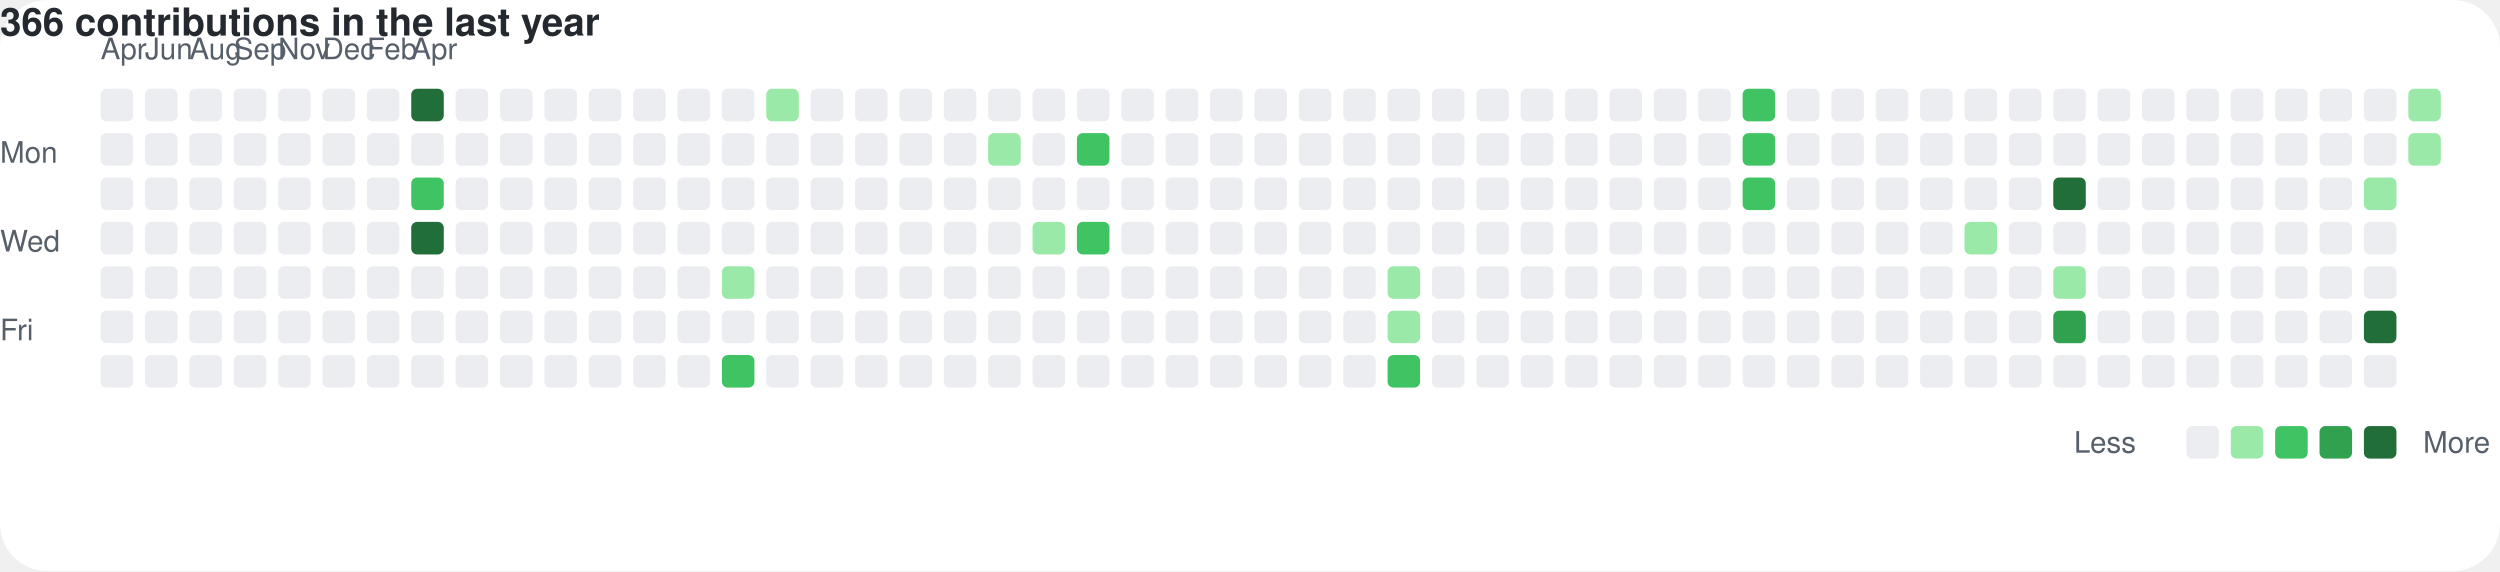
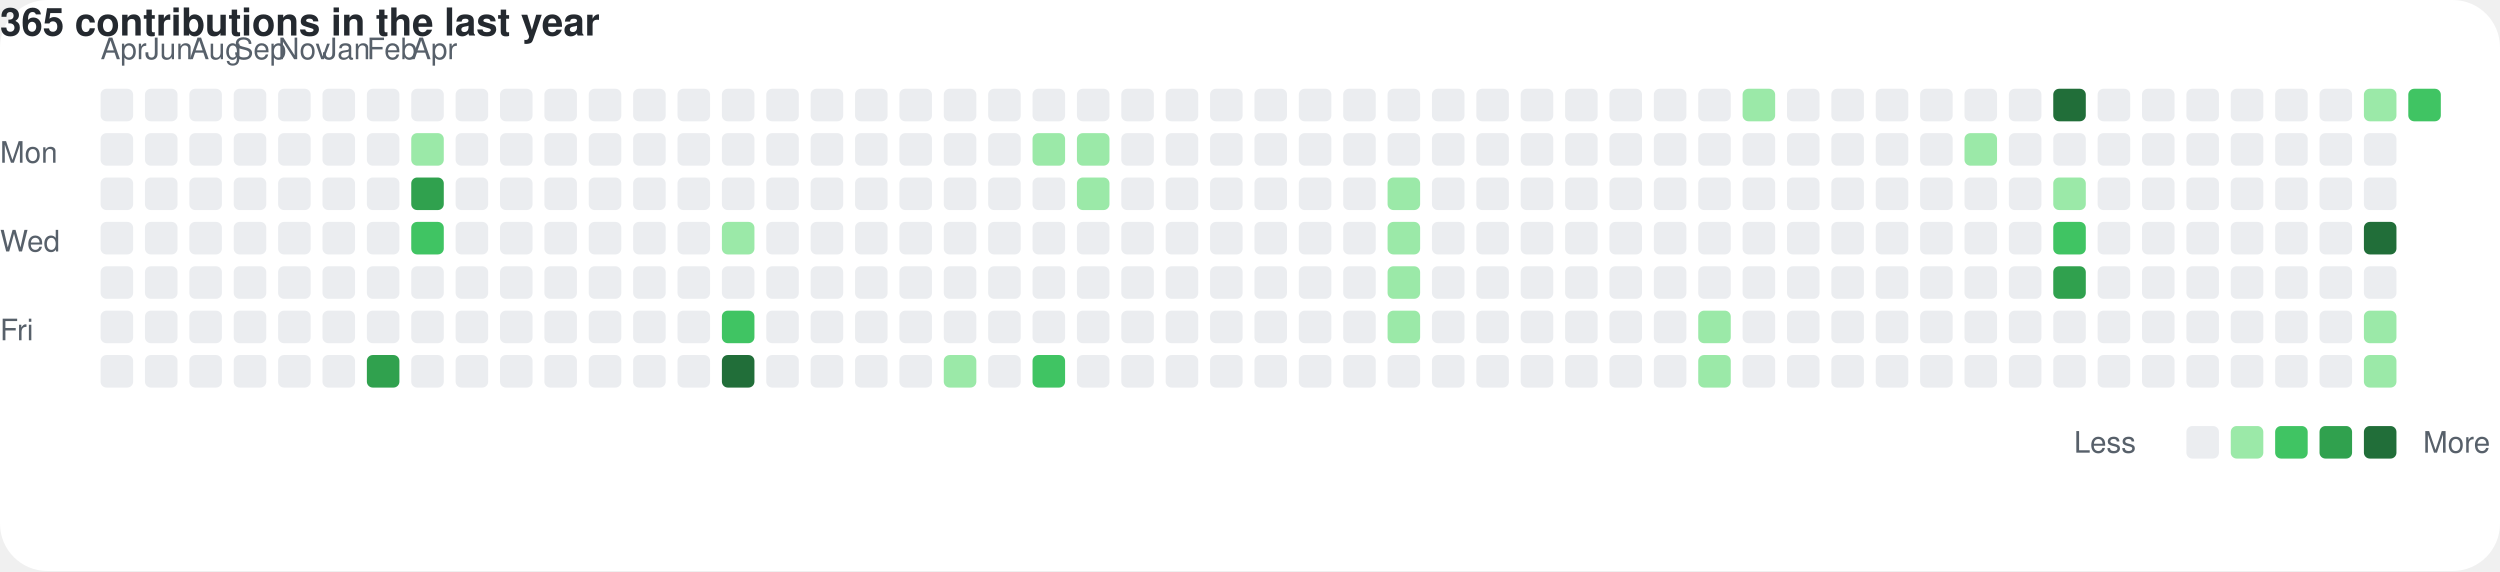
<svg xmlns="http://www.w3.org/2000/svg" width="845" height="193" viewBox="0 0 845 193" role="img" aria-label="TobeMagic GitHub contributions heatmap">
  <rect width="845" height="193" rx="16" fill="#ffffff" />
-   <text x="0" y="12" fill="#24292f" font-size="13" font-weight="600" font-family="system-ui, -apple-system, BlinkMacSystemFont, Segoe UI, Helvetica, Arial, sans-serif">366 contributions in the last year</text>
+   <text x="0" y="12" fill="#24292f" font-size="13" font-weight="600" font-family="system-ui, -apple-system, BlinkMacSystemFont, Segoe UI, Helvetica, Arial, sans-serif">365 contributions in the last year</text>
  <text x="34" y="20" fill="#57606a" font-size="10" font-family="system-ui, -apple-system, BlinkMacSystemFont, Segoe UI, Helvetica, Arial, sans-serif">Apr</text>
  <text x="49" y="20" fill="#57606a" font-size="10" font-family="system-ui, -apple-system, BlinkMacSystemFont, Segoe UI, Helvetica, Arial, sans-serif">Jun</text>
  <text x="64" y="20" fill="#57606a" font-size="10" font-family="system-ui, -apple-system, BlinkMacSystemFont, Segoe UI, Helvetica, Arial, sans-serif">Aug</text>
  <text x="79" y="20" fill="#57606a" font-size="10" font-family="system-ui, -apple-system, BlinkMacSystemFont, Segoe UI, Helvetica, Arial, sans-serif">Sep</text>
  <text x="94" y="20" fill="#57606a" font-size="10" font-family="system-ui, -apple-system, BlinkMacSystemFont, Segoe UI, Helvetica, Arial, sans-serif">Nov</text>
-   <text x="109" y="20" fill="#57606a" font-size="10" font-family="system-ui, -apple-system, BlinkMacSystemFont, Segoe UI, Helvetica, Arial, sans-serif">Dec</text>
+   <text x="109" y="20" fill="#57606a" font-size="10" font-family="system-ui, -apple-system, BlinkMacSystemFont, Segoe UI, Helvetica, Arial, sans-serif">Jan</text>
  <text x="124" y="20" fill="#57606a" font-size="10" font-family="system-ui, -apple-system, BlinkMacSystemFont, Segoe UI, Helvetica, Arial, sans-serif">Feb</text>
  <text x="139" y="20" fill="#57606a" font-size="10" font-family="system-ui, -apple-system, BlinkMacSystemFont, Segoe UI, Helvetica, Arial, sans-serif">Apr</text>
  <text x="0" y="55" fill="#57606a" font-size="10" font-family="system-ui, -apple-system, BlinkMacSystemFont, Segoe UI, Helvetica, Arial, sans-serif">Mon</text>
  <text x="0" y="85" fill="#57606a" font-size="10" font-family="system-ui, -apple-system, BlinkMacSystemFont, Segoe UI, Helvetica, Arial, sans-serif">Wed</text>
  <text x="0" y="115" fill="#57606a" font-size="10" font-family="system-ui, -apple-system, BlinkMacSystemFont, Segoe UI, Helvetica, Arial, sans-serif">Fri</text>
  <rect x="34" y="30" width="11" height="11" rx="2" fill="#ebedf0">
  </rect>
  <rect x="34" y="45" width="11" height="11" rx="2" fill="#ebedf0">
  </rect>
  <rect x="34" y="60" width="11" height="11" rx="2" fill="#ebedf0">
  </rect>
  <rect x="34" y="75" width="11" height="11" rx="2" fill="#ebedf0">
  </rect>
  <rect x="34" y="90" width="11" height="11" rx="2" fill="#ebedf0">
  </rect>
  <rect x="34" y="105" width="11" height="11" rx="2" fill="#ebedf0">
  </rect>
  <rect x="34" y="120" width="11" height="11" rx="2" fill="#ebedf0">
  </rect>
  <rect x="49" y="30" width="11" height="11" rx="2" fill="#ebedf0">
  </rect>
  <rect x="49" y="45" width="11" height="11" rx="2" fill="#ebedf0">
  </rect>
  <rect x="49" y="60" width="11" height="11" rx="2" fill="#ebedf0">
  </rect>
  <rect x="49" y="75" width="11" height="11" rx="2" fill="#ebedf0">
  </rect>
  <rect x="49" y="90" width="11" height="11" rx="2" fill="#ebedf0">
  </rect>
  <rect x="49" y="105" width="11" height="11" rx="2" fill="#ebedf0">
  </rect>
  <rect x="49" y="120" width="11" height="11" rx="2" fill="#ebedf0">
  </rect>
  <rect x="64" y="30" width="11" height="11" rx="2" fill="#ebedf0">
  </rect>
  <rect x="64" y="45" width="11" height="11" rx="2" fill="#ebedf0">
  </rect>
  <rect x="64" y="60" width="11" height="11" rx="2" fill="#ebedf0">
  </rect>
  <rect x="64" y="75" width="11" height="11" rx="2" fill="#ebedf0">
  </rect>
  <rect x="64" y="90" width="11" height="11" rx="2" fill="#ebedf0">
  </rect>
  <rect x="64" y="105" width="11" height="11" rx="2" fill="#ebedf0">
  </rect>
  <rect x="64" y="120" width="11" height="11" rx="2" fill="#ebedf0">
  </rect>
  <rect x="79" y="30" width="11" height="11" rx="2" fill="#ebedf0">
  </rect>
  <rect x="79" y="45" width="11" height="11" rx="2" fill="#ebedf0">
  </rect>
  <rect x="79" y="60" width="11" height="11" rx="2" fill="#ebedf0">
  </rect>
  <rect x="79" y="75" width="11" height="11" rx="2" fill="#ebedf0">
  </rect>
  <rect x="79" y="90" width="11" height="11" rx="2" fill="#ebedf0">
  </rect>
  <rect x="79" y="105" width="11" height="11" rx="2" fill="#ebedf0">
  </rect>
  <rect x="79" y="120" width="11" height="11" rx="2" fill="#ebedf0">
  </rect>
  <rect x="94" y="30" width="11" height="11" rx="2" fill="#ebedf0">
  </rect>
  <rect x="94" y="45" width="11" height="11" rx="2" fill="#ebedf0">
  </rect>
  <rect x="94" y="60" width="11" height="11" rx="2" fill="#ebedf0">
  </rect>
  <rect x="94" y="75" width="11" height="11" rx="2" fill="#ebedf0">
  </rect>
  <rect x="94" y="90" width="11" height="11" rx="2" fill="#ebedf0">
  </rect>
  <rect x="94" y="105" width="11" height="11" rx="2" fill="#ebedf0">
  </rect>
  <rect x="94" y="120" width="11" height="11" rx="2" fill="#ebedf0">
  </rect>
  <rect x="109" y="30" width="11" height="11" rx="2" fill="#ebedf0">
  </rect>
  <rect x="109" y="45" width="11" height="11" rx="2" fill="#ebedf0">
  </rect>
  <rect x="109" y="60" width="11" height="11" rx="2" fill="#ebedf0">
  </rect>
  <rect x="109" y="75" width="11" height="11" rx="2" fill="#ebedf0">
  </rect>
  <rect x="109" y="90" width="11" height="11" rx="2" fill="#ebedf0">
  </rect>
  <rect x="109" y="105" width="11" height="11" rx="2" fill="#ebedf0">
  </rect>
  <rect x="109" y="120" width="11" height="11" rx="2" fill="#ebedf0">
  </rect>
  <rect x="124" y="30" width="11" height="11" rx="2" fill="#ebedf0">
  </rect>
  <rect x="124" y="45" width="11" height="11" rx="2" fill="#ebedf0">
  </rect>
  <rect x="124" y="60" width="11" height="11" rx="2" fill="#ebedf0">
  </rect>
  <rect x="124" y="75" width="11" height="11" rx="2" fill="#ebedf0">
  </rect>
  <rect x="124" y="90" width="11" height="11" rx="2" fill="#ebedf0">
  </rect>
  <rect x="124" y="105" width="11" height="11" rx="2" fill="#ebedf0">
  </rect>
-   <rect x="124" y="120" width="11" height="11" rx="2" fill="#ebedf0">
-   </rect>
-   <rect x="139" y="30" width="11" height="11" rx="2" fill="#216e39">
-   </rect>
-   <rect x="139" y="45" width="11" height="11" rx="2" fill="#ebedf0">
-   </rect>
-   <rect x="139" y="60" width="11" height="11" rx="2" fill="#40c463">
-   </rect>
-   <rect x="139" y="75" width="11" height="11" rx="2" fill="#216e39">
+   <rect x="124" y="120" width="11" height="11" rx="2" fill="#30a14e">
+   </rect>
+   <rect x="139" y="30" width="11" height="11" rx="2" fill="#ebedf0">
+   </rect>
+   <rect x="139" y="45" width="11" height="11" rx="2" fill="#9be9a8">
+   </rect>
+   <rect x="139" y="60" width="11" height="11" rx="2" fill="#30a14e">
+   </rect>
+   <rect x="139" y="75" width="11" height="11" rx="2" fill="#40c463">
  </rect>
  <rect x="139" y="90" width="11" height="11" rx="2" fill="#ebedf0">
  </rect>
  <rect x="139" y="105" width="11" height="11" rx="2" fill="#ebedf0">
  </rect>
  <rect x="139" y="120" width="11" height="11" rx="2" fill="#ebedf0">
  </rect>
  <rect x="154" y="30" width="11" height="11" rx="2" fill="#ebedf0">
  </rect>
  <rect x="154" y="45" width="11" height="11" rx="2" fill="#ebedf0">
  </rect>
  <rect x="154" y="60" width="11" height="11" rx="2" fill="#ebedf0">
  </rect>
  <rect x="154" y="75" width="11" height="11" rx="2" fill="#ebedf0">
  </rect>
  <rect x="154" y="90" width="11" height="11" rx="2" fill="#ebedf0">
  </rect>
  <rect x="154" y="105" width="11" height="11" rx="2" fill="#ebedf0">
  </rect>
  <rect x="154" y="120" width="11" height="11" rx="2" fill="#ebedf0">
  </rect>
  <rect x="169" y="30" width="11" height="11" rx="2" fill="#ebedf0">
  </rect>
  <rect x="169" y="45" width="11" height="11" rx="2" fill="#ebedf0">
  </rect>
  <rect x="169" y="60" width="11" height="11" rx="2" fill="#ebedf0">
  </rect>
  <rect x="169" y="75" width="11" height="11" rx="2" fill="#ebedf0">
  </rect>
  <rect x="169" y="90" width="11" height="11" rx="2" fill="#ebedf0">
  </rect>
  <rect x="169" y="105" width="11" height="11" rx="2" fill="#ebedf0">
  </rect>
  <rect x="169" y="120" width="11" height="11" rx="2" fill="#ebedf0">
  </rect>
  <rect x="184" y="30" width="11" height="11" rx="2" fill="#ebedf0">
  </rect>
  <rect x="184" y="45" width="11" height="11" rx="2" fill="#ebedf0">
  </rect>
  <rect x="184" y="60" width="11" height="11" rx="2" fill="#ebedf0">
  </rect>
  <rect x="184" y="75" width="11" height="11" rx="2" fill="#ebedf0">
  </rect>
  <rect x="184" y="90" width="11" height="11" rx="2" fill="#ebedf0">
  </rect>
  <rect x="184" y="105" width="11" height="11" rx="2" fill="#ebedf0">
  </rect>
  <rect x="184" y="120" width="11" height="11" rx="2" fill="#ebedf0">
  </rect>
  <rect x="199" y="30" width="11" height="11" rx="2" fill="#ebedf0">
  </rect>
  <rect x="199" y="45" width="11" height="11" rx="2" fill="#ebedf0">
  </rect>
  <rect x="199" y="60" width="11" height="11" rx="2" fill="#ebedf0">
  </rect>
  <rect x="199" y="75" width="11" height="11" rx="2" fill="#ebedf0">
  </rect>
  <rect x="199" y="90" width="11" height="11" rx="2" fill="#ebedf0">
  </rect>
  <rect x="199" y="105" width="11" height="11" rx="2" fill="#ebedf0">
  </rect>
  <rect x="199" y="120" width="11" height="11" rx="2" fill="#ebedf0">
  </rect>
  <rect x="214" y="30" width="11" height="11" rx="2" fill="#ebedf0">
  </rect>
  <rect x="214" y="45" width="11" height="11" rx="2" fill="#ebedf0">
  </rect>
  <rect x="214" y="60" width="11" height="11" rx="2" fill="#ebedf0">
  </rect>
  <rect x="214" y="75" width="11" height="11" rx="2" fill="#ebedf0">
  </rect>
  <rect x="214" y="90" width="11" height="11" rx="2" fill="#ebedf0">
  </rect>
  <rect x="214" y="105" width="11" height="11" rx="2" fill="#ebedf0">
  </rect>
  <rect x="214" y="120" width="11" height="11" rx="2" fill="#ebedf0">
  </rect>
  <rect x="229" y="30" width="11" height="11" rx="2" fill="#ebedf0">
  </rect>
  <rect x="229" y="45" width="11" height="11" rx="2" fill="#ebedf0">
  </rect>
  <rect x="229" y="60" width="11" height="11" rx="2" fill="#ebedf0">
  </rect>
  <rect x="229" y="75" width="11" height="11" rx="2" fill="#ebedf0">
  </rect>
  <rect x="229" y="90" width="11" height="11" rx="2" fill="#ebedf0">
  </rect>
  <rect x="229" y="105" width="11" height="11" rx="2" fill="#ebedf0">
  </rect>
  <rect x="229" y="120" width="11" height="11" rx="2" fill="#ebedf0">
  </rect>
  <rect x="244" y="30" width="11" height="11" rx="2" fill="#ebedf0">
  </rect>
  <rect x="244" y="45" width="11" height="11" rx="2" fill="#ebedf0">
  </rect>
  <rect x="244" y="60" width="11" height="11" rx="2" fill="#ebedf0">
  </rect>
-   <rect x="244" y="75" width="11" height="11" rx="2" fill="#ebedf0">
-   </rect>
-   <rect x="244" y="90" width="11" height="11" rx="2" fill="#9be9a8">
-   </rect>
-   <rect x="244" y="105" width="11" height="11" rx="2" fill="#ebedf0">
-   </rect>
-   <rect x="244" y="120" width="11" height="11" rx="2" fill="#40c463">
-   </rect>
-   <rect x="259" y="30" width="11" height="11" rx="2" fill="#9be9a8">
+   <rect x="244" y="75" width="11" height="11" rx="2" fill="#9be9a8">
+   </rect>
+   <rect x="244" y="90" width="11" height="11" rx="2" fill="#ebedf0">
+   </rect>
+   <rect x="244" y="105" width="11" height="11" rx="2" fill="#40c463">
+   </rect>
+   <rect x="244" y="120" width="11" height="11" rx="2" fill="#216e39">
+   </rect>
+   <rect x="259" y="30" width="11" height="11" rx="2" fill="#ebedf0">
  </rect>
  <rect x="259" y="45" width="11" height="11" rx="2" fill="#ebedf0">
  </rect>
  <rect x="259" y="60" width="11" height="11" rx="2" fill="#ebedf0">
  </rect>
  <rect x="259" y="75" width="11" height="11" rx="2" fill="#ebedf0">
  </rect>
  <rect x="259" y="90" width="11" height="11" rx="2" fill="#ebedf0">
  </rect>
  <rect x="259" y="105" width="11" height="11" rx="2" fill="#ebedf0">
  </rect>
  <rect x="259" y="120" width="11" height="11" rx="2" fill="#ebedf0">
  </rect>
  <rect x="274" y="30" width="11" height="11" rx="2" fill="#ebedf0">
  </rect>
  <rect x="274" y="45" width="11" height="11" rx="2" fill="#ebedf0">
  </rect>
  <rect x="274" y="60" width="11" height="11" rx="2" fill="#ebedf0">
  </rect>
  <rect x="274" y="75" width="11" height="11" rx="2" fill="#ebedf0">
  </rect>
  <rect x="274" y="90" width="11" height="11" rx="2" fill="#ebedf0">
  </rect>
  <rect x="274" y="105" width="11" height="11" rx="2" fill="#ebedf0">
  </rect>
  <rect x="274" y="120" width="11" height="11" rx="2" fill="#ebedf0">
  </rect>
  <rect x="289" y="30" width="11" height="11" rx="2" fill="#ebedf0">
  </rect>
  <rect x="289" y="45" width="11" height="11" rx="2" fill="#ebedf0">
  </rect>
  <rect x="289" y="60" width="11" height="11" rx="2" fill="#ebedf0">
  </rect>
  <rect x="289" y="75" width="11" height="11" rx="2" fill="#ebedf0">
  </rect>
  <rect x="289" y="90" width="11" height="11" rx="2" fill="#ebedf0">
  </rect>
  <rect x="289" y="105" width="11" height="11" rx="2" fill="#ebedf0">
  </rect>
  <rect x="289" y="120" width="11" height="11" rx="2" fill="#ebedf0">
  </rect>
  <rect x="304" y="30" width="11" height="11" rx="2" fill="#ebedf0">
  </rect>
  <rect x="304" y="45" width="11" height="11" rx="2" fill="#ebedf0">
  </rect>
  <rect x="304" y="60" width="11" height="11" rx="2" fill="#ebedf0">
  </rect>
  <rect x="304" y="75" width="11" height="11" rx="2" fill="#ebedf0">
  </rect>
  <rect x="304" y="90" width="11" height="11" rx="2" fill="#ebedf0">
  </rect>
  <rect x="304" y="105" width="11" height="11" rx="2" fill="#ebedf0">
  </rect>
  <rect x="304" y="120" width="11" height="11" rx="2" fill="#ebedf0">
  </rect>
  <rect x="319" y="30" width="11" height="11" rx="2" fill="#ebedf0">
  </rect>
  <rect x="319" y="45" width="11" height="11" rx="2" fill="#ebedf0">
  </rect>
  <rect x="319" y="60" width="11" height="11" rx="2" fill="#ebedf0">
  </rect>
  <rect x="319" y="75" width="11" height="11" rx="2" fill="#ebedf0">
  </rect>
  <rect x="319" y="90" width="11" height="11" rx="2" fill="#ebedf0">
  </rect>
  <rect x="319" y="105" width="11" height="11" rx="2" fill="#ebedf0">
  </rect>
-   <rect x="319" y="120" width="11" height="11" rx="2" fill="#ebedf0">
+   <rect x="319" y="120" width="11" height="11" rx="2" fill="#9be9a8">
  </rect>
  <rect x="334" y="30" width="11" height="11" rx="2" fill="#ebedf0">
  </rect>
-   <rect x="334" y="45" width="11" height="11" rx="2" fill="#9be9a8">
+   <rect x="334" y="45" width="11" height="11" rx="2" fill="#ebedf0">
  </rect>
  <rect x="334" y="60" width="11" height="11" rx="2" fill="#ebedf0">
  </rect>
  <rect x="334" y="75" width="11" height="11" rx="2" fill="#ebedf0">
  </rect>
  <rect x="334" y="90" width="11" height="11" rx="2" fill="#ebedf0">
  </rect>
  <rect x="334" y="105" width="11" height="11" rx="2" fill="#ebedf0">
  </rect>
  <rect x="334" y="120" width="11" height="11" rx="2" fill="#ebedf0">
  </rect>
  <rect x="349" y="30" width="11" height="11" rx="2" fill="#ebedf0">
  </rect>
-   <rect x="349" y="45" width="11" height="11" rx="2" fill="#ebedf0">
+   <rect x="349" y="45" width="11" height="11" rx="2" fill="#9be9a8">
  </rect>
  <rect x="349" y="60" width="11" height="11" rx="2" fill="#ebedf0">
  </rect>
-   <rect x="349" y="75" width="11" height="11" rx="2" fill="#9be9a8">
+   <rect x="349" y="75" width="11" height="11" rx="2" fill="#ebedf0">
  </rect>
  <rect x="349" y="90" width="11" height="11" rx="2" fill="#ebedf0">
  </rect>
  <rect x="349" y="105" width="11" height="11" rx="2" fill="#ebedf0">
  </rect>
-   <rect x="349" y="120" width="11" height="11" rx="2" fill="#ebedf0">
+   <rect x="349" y="120" width="11" height="11" rx="2" fill="#40c463">
  </rect>
  <rect x="364" y="30" width="11" height="11" rx="2" fill="#ebedf0">
  </rect>
-   <rect x="364" y="45" width="11" height="11" rx="2" fill="#40c463">
-   </rect>
-   <rect x="364" y="60" width="11" height="11" rx="2" fill="#ebedf0">
-   </rect>
-   <rect x="364" y="75" width="11" height="11" rx="2" fill="#40c463">
+   <rect x="364" y="45" width="11" height="11" rx="2" fill="#9be9a8">
+   </rect>
+   <rect x="364" y="60" width="11" height="11" rx="2" fill="#9be9a8">
+   </rect>
+   <rect x="364" y="75" width="11" height="11" rx="2" fill="#ebedf0">
  </rect>
  <rect x="364" y="90" width="11" height="11" rx="2" fill="#ebedf0">
  </rect>
  <rect x="364" y="105" width="11" height="11" rx="2" fill="#ebedf0">
  </rect>
  <rect x="364" y="120" width="11" height="11" rx="2" fill="#ebedf0">
  </rect>
  <rect x="379" y="30" width="11" height="11" rx="2" fill="#ebedf0">
  </rect>
  <rect x="379" y="45" width="11" height="11" rx="2" fill="#ebedf0">
  </rect>
  <rect x="379" y="60" width="11" height="11" rx="2" fill="#ebedf0">
  </rect>
  <rect x="379" y="75" width="11" height="11" rx="2" fill="#ebedf0">
  </rect>
  <rect x="379" y="90" width="11" height="11" rx="2" fill="#ebedf0">
  </rect>
  <rect x="379" y="105" width="11" height="11" rx="2" fill="#ebedf0">
  </rect>
  <rect x="379" y="120" width="11" height="11" rx="2" fill="#ebedf0">
  </rect>
  <rect x="394" y="30" width="11" height="11" rx="2" fill="#ebedf0">
  </rect>
  <rect x="394" y="45" width="11" height="11" rx="2" fill="#ebedf0">
  </rect>
  <rect x="394" y="60" width="11" height="11" rx="2" fill="#ebedf0">
  </rect>
  <rect x="394" y="75" width="11" height="11" rx="2" fill="#ebedf0">
  </rect>
  <rect x="394" y="90" width="11" height="11" rx="2" fill="#ebedf0">
  </rect>
  <rect x="394" y="105" width="11" height="11" rx="2" fill="#ebedf0">
  </rect>
  <rect x="394" y="120" width="11" height="11" rx="2" fill="#ebedf0">
  </rect>
  <rect x="409" y="30" width="11" height="11" rx="2" fill="#ebedf0">
  </rect>
  <rect x="409" y="45" width="11" height="11" rx="2" fill="#ebedf0">
  </rect>
  <rect x="409" y="60" width="11" height="11" rx="2" fill="#ebedf0">
  </rect>
  <rect x="409" y="75" width="11" height="11" rx="2" fill="#ebedf0">
  </rect>
  <rect x="409" y="90" width="11" height="11" rx="2" fill="#ebedf0">
  </rect>
  <rect x="409" y="105" width="11" height="11" rx="2" fill="#ebedf0">
  </rect>
  <rect x="409" y="120" width="11" height="11" rx="2" fill="#ebedf0">
  </rect>
  <rect x="424" y="30" width="11" height="11" rx="2" fill="#ebedf0">
  </rect>
  <rect x="424" y="45" width="11" height="11" rx="2" fill="#ebedf0">
  </rect>
  <rect x="424" y="60" width="11" height="11" rx="2" fill="#ebedf0">
  </rect>
  <rect x="424" y="75" width="11" height="11" rx="2" fill="#ebedf0">
  </rect>
  <rect x="424" y="90" width="11" height="11" rx="2" fill="#ebedf0">
  </rect>
  <rect x="424" y="105" width="11" height="11" rx="2" fill="#ebedf0">
  </rect>
  <rect x="424" y="120" width="11" height="11" rx="2" fill="#ebedf0">
  </rect>
  <rect x="439" y="30" width="11" height="11" rx="2" fill="#ebedf0">
  </rect>
  <rect x="439" y="45" width="11" height="11" rx="2" fill="#ebedf0">
  </rect>
  <rect x="439" y="60" width="11" height="11" rx="2" fill="#ebedf0">
  </rect>
  <rect x="439" y="75" width="11" height="11" rx="2" fill="#ebedf0">
  </rect>
  <rect x="439" y="90" width="11" height="11" rx="2" fill="#ebedf0">
  </rect>
  <rect x="439" y="105" width="11" height="11" rx="2" fill="#ebedf0">
  </rect>
  <rect x="439" y="120" width="11" height="11" rx="2" fill="#ebedf0">
  </rect>
  <rect x="454" y="30" width="11" height="11" rx="2" fill="#ebedf0">
  </rect>
  <rect x="454" y="45" width="11" height="11" rx="2" fill="#ebedf0">
  </rect>
  <rect x="454" y="60" width="11" height="11" rx="2" fill="#ebedf0">
  </rect>
  <rect x="454" y="75" width="11" height="11" rx="2" fill="#ebedf0">
  </rect>
  <rect x="454" y="90" width="11" height="11" rx="2" fill="#ebedf0">
  </rect>
  <rect x="454" y="105" width="11" height="11" rx="2" fill="#ebedf0">
  </rect>
  <rect x="454" y="120" width="11" height="11" rx="2" fill="#ebedf0">
  </rect>
  <rect x="469" y="30" width="11" height="11" rx="2" fill="#ebedf0">
  </rect>
  <rect x="469" y="45" width="11" height="11" rx="2" fill="#ebedf0">
  </rect>
-   <rect x="469" y="60" width="11" height="11" rx="2" fill="#ebedf0">
-   </rect>
-   <rect x="469" y="75" width="11" height="11" rx="2" fill="#ebedf0">
+   <rect x="469" y="60" width="11" height="11" rx="2" fill="#9be9a8">
+   </rect>
+   <rect x="469" y="75" width="11" height="11" rx="2" fill="#9be9a8">
  </rect>
  <rect x="469" y="90" width="11" height="11" rx="2" fill="#9be9a8">
  </rect>
  <rect x="469" y="105" width="11" height="11" rx="2" fill="#9be9a8">
  </rect>
-   <rect x="469" y="120" width="11" height="11" rx="2" fill="#40c463">
+   <rect x="469" y="120" width="11" height="11" rx="2" fill="#ebedf0">
  </rect>
  <rect x="484" y="30" width="11" height="11" rx="2" fill="#ebedf0">
  </rect>
  <rect x="484" y="45" width="11" height="11" rx="2" fill="#ebedf0">
  </rect>
  <rect x="484" y="60" width="11" height="11" rx="2" fill="#ebedf0">
  </rect>
  <rect x="484" y="75" width="11" height="11" rx="2" fill="#ebedf0">
  </rect>
  <rect x="484" y="90" width="11" height="11" rx="2" fill="#ebedf0">
  </rect>
  <rect x="484" y="105" width="11" height="11" rx="2" fill="#ebedf0">
  </rect>
  <rect x="484" y="120" width="11" height="11" rx="2" fill="#ebedf0">
  </rect>
  <rect x="499" y="30" width="11" height="11" rx="2" fill="#ebedf0">
  </rect>
  <rect x="499" y="45" width="11" height="11" rx="2" fill="#ebedf0">
  </rect>
  <rect x="499" y="60" width="11" height="11" rx="2" fill="#ebedf0">
  </rect>
  <rect x="499" y="75" width="11" height="11" rx="2" fill="#ebedf0">
  </rect>
  <rect x="499" y="90" width="11" height="11" rx="2" fill="#ebedf0">
  </rect>
  <rect x="499" y="105" width="11" height="11" rx="2" fill="#ebedf0">
  </rect>
  <rect x="499" y="120" width="11" height="11" rx="2" fill="#ebedf0">
  </rect>
  <rect x="514" y="30" width="11" height="11" rx="2" fill="#ebedf0">
  </rect>
  <rect x="514" y="45" width="11" height="11" rx="2" fill="#ebedf0">
  </rect>
  <rect x="514" y="60" width="11" height="11" rx="2" fill="#ebedf0">
  </rect>
  <rect x="514" y="75" width="11" height="11" rx="2" fill="#ebedf0">
  </rect>
  <rect x="514" y="90" width="11" height="11" rx="2" fill="#ebedf0">
  </rect>
  <rect x="514" y="105" width="11" height="11" rx="2" fill="#ebedf0">
  </rect>
  <rect x="514" y="120" width="11" height="11" rx="2" fill="#ebedf0">
  </rect>
  <rect x="529" y="30" width="11" height="11" rx="2" fill="#ebedf0">
  </rect>
  <rect x="529" y="45" width="11" height="11" rx="2" fill="#ebedf0">
  </rect>
  <rect x="529" y="60" width="11" height="11" rx="2" fill="#ebedf0">
  </rect>
  <rect x="529" y="75" width="11" height="11" rx="2" fill="#ebedf0">
  </rect>
  <rect x="529" y="90" width="11" height="11" rx="2" fill="#ebedf0">
  </rect>
  <rect x="529" y="105" width="11" height="11" rx="2" fill="#ebedf0">
  </rect>
  <rect x="529" y="120" width="11" height="11" rx="2" fill="#ebedf0">
  </rect>
  <rect x="544" y="30" width="11" height="11" rx="2" fill="#ebedf0">
  </rect>
  <rect x="544" y="45" width="11" height="11" rx="2" fill="#ebedf0">
  </rect>
  <rect x="544" y="60" width="11" height="11" rx="2" fill="#ebedf0">
  </rect>
  <rect x="544" y="75" width="11" height="11" rx="2" fill="#ebedf0">
  </rect>
  <rect x="544" y="90" width="11" height="11" rx="2" fill="#ebedf0">
  </rect>
  <rect x="544" y="105" width="11" height="11" rx="2" fill="#ebedf0">
  </rect>
  <rect x="544" y="120" width="11" height="11" rx="2" fill="#ebedf0">
  </rect>
  <rect x="559" y="30" width="11" height="11" rx="2" fill="#ebedf0">
  </rect>
  <rect x="559" y="45" width="11" height="11" rx="2" fill="#ebedf0">
  </rect>
  <rect x="559" y="60" width="11" height="11" rx="2" fill="#ebedf0">
  </rect>
  <rect x="559" y="75" width="11" height="11" rx="2" fill="#ebedf0">
  </rect>
  <rect x="559" y="90" width="11" height="11" rx="2" fill="#ebedf0">
  </rect>
  <rect x="559" y="105" width="11" height="11" rx="2" fill="#ebedf0">
  </rect>
  <rect x="559" y="120" width="11" height="11" rx="2" fill="#ebedf0">
  </rect>
  <rect x="574" y="30" width="11" height="11" rx="2" fill="#ebedf0">
  </rect>
  <rect x="574" y="45" width="11" height="11" rx="2" fill="#ebedf0">
  </rect>
  <rect x="574" y="60" width="11" height="11" rx="2" fill="#ebedf0">
  </rect>
  <rect x="574" y="75" width="11" height="11" rx="2" fill="#ebedf0">
  </rect>
  <rect x="574" y="90" width="11" height="11" rx="2" fill="#ebedf0">
  </rect>
-   <rect x="574" y="105" width="11" height="11" rx="2" fill="#ebedf0">
-   </rect>
-   <rect x="574" y="120" width="11" height="11" rx="2" fill="#ebedf0">
-   </rect>
-   <rect x="589" y="30" width="11" height="11" rx="2" fill="#40c463">
-   </rect>
-   <rect x="589" y="45" width="11" height="11" rx="2" fill="#40c463">
-   </rect>
-   <rect x="589" y="60" width="11" height="11" rx="2" fill="#40c463">
+   <rect x="574" y="105" width="11" height="11" rx="2" fill="#9be9a8">
+   </rect>
+   <rect x="574" y="120" width="11" height="11" rx="2" fill="#9be9a8">
+   </rect>
+   <rect x="589" y="30" width="11" height="11" rx="2" fill="#9be9a8">
+   </rect>
+   <rect x="589" y="45" width="11" height="11" rx="2" fill="#ebedf0">
+   </rect>
+   <rect x="589" y="60" width="11" height="11" rx="2" fill="#ebedf0">
  </rect>
  <rect x="589" y="75" width="11" height="11" rx="2" fill="#ebedf0">
  </rect>
  <rect x="589" y="90" width="11" height="11" rx="2" fill="#ebedf0">
  </rect>
  <rect x="589" y="105" width="11" height="11" rx="2" fill="#ebedf0">
  </rect>
  <rect x="589" y="120" width="11" height="11" rx="2" fill="#ebedf0">
  </rect>
  <rect x="604" y="30" width="11" height="11" rx="2" fill="#ebedf0">
  </rect>
  <rect x="604" y="45" width="11" height="11" rx="2" fill="#ebedf0">
  </rect>
  <rect x="604" y="60" width="11" height="11" rx="2" fill="#ebedf0">
  </rect>
  <rect x="604" y="75" width="11" height="11" rx="2" fill="#ebedf0">
  </rect>
  <rect x="604" y="90" width="11" height="11" rx="2" fill="#ebedf0">
  </rect>
  <rect x="604" y="105" width="11" height="11" rx="2" fill="#ebedf0">
  </rect>
  <rect x="604" y="120" width="11" height="11" rx="2" fill="#ebedf0">
  </rect>
  <rect x="619" y="30" width="11" height="11" rx="2" fill="#ebedf0">
  </rect>
  <rect x="619" y="45" width="11" height="11" rx="2" fill="#ebedf0">
  </rect>
  <rect x="619" y="60" width="11" height="11" rx="2" fill="#ebedf0">
  </rect>
  <rect x="619" y="75" width="11" height="11" rx="2" fill="#ebedf0">
  </rect>
  <rect x="619" y="90" width="11" height="11" rx="2" fill="#ebedf0">
  </rect>
  <rect x="619" y="105" width="11" height="11" rx="2" fill="#ebedf0">
  </rect>
  <rect x="619" y="120" width="11" height="11" rx="2" fill="#ebedf0">
  </rect>
  <rect x="634" y="30" width="11" height="11" rx="2" fill="#ebedf0">
  </rect>
  <rect x="634" y="45" width="11" height="11" rx="2" fill="#ebedf0">
  </rect>
  <rect x="634" y="60" width="11" height="11" rx="2" fill="#ebedf0">
  </rect>
  <rect x="634" y="75" width="11" height="11" rx="2" fill="#ebedf0">
  </rect>
  <rect x="634" y="90" width="11" height="11" rx="2" fill="#ebedf0">
  </rect>
  <rect x="634" y="105" width="11" height="11" rx="2" fill="#ebedf0">
  </rect>
  <rect x="634" y="120" width="11" height="11" rx="2" fill="#ebedf0">
  </rect>
  <rect x="649" y="30" width="11" height="11" rx="2" fill="#ebedf0">
  </rect>
  <rect x="649" y="45" width="11" height="11" rx="2" fill="#ebedf0">
  </rect>
  <rect x="649" y="60" width="11" height="11" rx="2" fill="#ebedf0">
  </rect>
  <rect x="649" y="75" width="11" height="11" rx="2" fill="#ebedf0">
  </rect>
  <rect x="649" y="90" width="11" height="11" rx="2" fill="#ebedf0">
  </rect>
  <rect x="649" y="105" width="11" height="11" rx="2" fill="#ebedf0">
  </rect>
  <rect x="649" y="120" width="11" height="11" rx="2" fill="#ebedf0">
  </rect>
  <rect x="664" y="30" width="11" height="11" rx="2" fill="#ebedf0">
  </rect>
-   <rect x="664" y="45" width="11" height="11" rx="2" fill="#ebedf0">
+   <rect x="664" y="45" width="11" height="11" rx="2" fill="#9be9a8">
  </rect>
  <rect x="664" y="60" width="11" height="11" rx="2" fill="#ebedf0">
  </rect>
-   <rect x="664" y="75" width="11" height="11" rx="2" fill="#9be9a8">
+   <rect x="664" y="75" width="11" height="11" rx="2" fill="#ebedf0">
  </rect>
  <rect x="664" y="90" width="11" height="11" rx="2" fill="#ebedf0">
  </rect>
  <rect x="664" y="105" width="11" height="11" rx="2" fill="#ebedf0">
  </rect>
  <rect x="664" y="120" width="11" height="11" rx="2" fill="#ebedf0">
  </rect>
  <rect x="679" y="30" width="11" height="11" rx="2" fill="#ebedf0">
  </rect>
  <rect x="679" y="45" width="11" height="11" rx="2" fill="#ebedf0">
  </rect>
  <rect x="679" y="60" width="11" height="11" rx="2" fill="#ebedf0">
  </rect>
  <rect x="679" y="75" width="11" height="11" rx="2" fill="#ebedf0">
  </rect>
  <rect x="679" y="90" width="11" height="11" rx="2" fill="#ebedf0">
  </rect>
  <rect x="679" y="105" width="11" height="11" rx="2" fill="#ebedf0">
  </rect>
  <rect x="679" y="120" width="11" height="11" rx="2" fill="#ebedf0">
  </rect>
-   <rect x="694" y="30" width="11" height="11" rx="2" fill="#ebedf0">
+   <rect x="694" y="30" width="11" height="11" rx="2" fill="#216e39">
  </rect>
  <rect x="694" y="45" width="11" height="11" rx="2" fill="#ebedf0">
  </rect>
-   <rect x="694" y="60" width="11" height="11" rx="2" fill="#216e39">
-   </rect>
-   <rect x="694" y="75" width="11" height="11" rx="2" fill="#ebedf0">
-   </rect>
-   <rect x="694" y="90" width="11" height="11" rx="2" fill="#9be9a8">
-   </rect>
-   <rect x="694" y="105" width="11" height="11" rx="2" fill="#30a14e">
+   <rect x="694" y="60" width="11" height="11" rx="2" fill="#9be9a8">
+   </rect>
+   <rect x="694" y="75" width="11" height="11" rx="2" fill="#40c463">
+   </rect>
+   <rect x="694" y="90" width="11" height="11" rx="2" fill="#30a14e">
+   </rect>
+   <rect x="694" y="105" width="11" height="11" rx="2" fill="#ebedf0">
  </rect>
  <rect x="694" y="120" width="11" height="11" rx="2" fill="#ebedf0">
  </rect>
  <rect x="709" y="30" width="11" height="11" rx="2" fill="#ebedf0">
  </rect>
  <rect x="709" y="45" width="11" height="11" rx="2" fill="#ebedf0">
  </rect>
  <rect x="709" y="60" width="11" height="11" rx="2" fill="#ebedf0">
  </rect>
  <rect x="709" y="75" width="11" height="11" rx="2" fill="#ebedf0">
  </rect>
  <rect x="709" y="90" width="11" height="11" rx="2" fill="#ebedf0">
  </rect>
  <rect x="709" y="105" width="11" height="11" rx="2" fill="#ebedf0">
  </rect>
  <rect x="709" y="120" width="11" height="11" rx="2" fill="#ebedf0">
  </rect>
  <rect x="724" y="30" width="11" height="11" rx="2" fill="#ebedf0">
  </rect>
  <rect x="724" y="45" width="11" height="11" rx="2" fill="#ebedf0">
  </rect>
  <rect x="724" y="60" width="11" height="11" rx="2" fill="#ebedf0">
  </rect>
  <rect x="724" y="75" width="11" height="11" rx="2" fill="#ebedf0">
  </rect>
  <rect x="724" y="90" width="11" height="11" rx="2" fill="#ebedf0">
  </rect>
  <rect x="724" y="105" width="11" height="11" rx="2" fill="#ebedf0">
  </rect>
  <rect x="724" y="120" width="11" height="11" rx="2" fill="#ebedf0">
  </rect>
  <rect x="739" y="30" width="11" height="11" rx="2" fill="#ebedf0">
  </rect>
  <rect x="739" y="45" width="11" height="11" rx="2" fill="#ebedf0">
  </rect>
  <rect x="739" y="60" width="11" height="11" rx="2" fill="#ebedf0">
  </rect>
  <rect x="739" y="75" width="11" height="11" rx="2" fill="#ebedf0">
  </rect>
  <rect x="739" y="90" width="11" height="11" rx="2" fill="#ebedf0">
  </rect>
  <rect x="739" y="105" width="11" height="11" rx="2" fill="#ebedf0">
  </rect>
  <rect x="739" y="120" width="11" height="11" rx="2" fill="#ebedf0">
  </rect>
  <rect x="754" y="30" width="11" height="11" rx="2" fill="#ebedf0">
  </rect>
  <rect x="754" y="45" width="11" height="11" rx="2" fill="#ebedf0">
  </rect>
  <rect x="754" y="60" width="11" height="11" rx="2" fill="#ebedf0">
  </rect>
  <rect x="754" y="75" width="11" height="11" rx="2" fill="#ebedf0">
  </rect>
  <rect x="754" y="90" width="11" height="11" rx="2" fill="#ebedf0">
  </rect>
  <rect x="754" y="105" width="11" height="11" rx="2" fill="#ebedf0">
  </rect>
  <rect x="754" y="120" width="11" height="11" rx="2" fill="#ebedf0">
  </rect>
  <rect x="769" y="30" width="11" height="11" rx="2" fill="#ebedf0">
  </rect>
  <rect x="769" y="45" width="11" height="11" rx="2" fill="#ebedf0">
  </rect>
  <rect x="769" y="60" width="11" height="11" rx="2" fill="#ebedf0">
  </rect>
  <rect x="769" y="75" width="11" height="11" rx="2" fill="#ebedf0">
  </rect>
  <rect x="769" y="90" width="11" height="11" rx="2" fill="#ebedf0">
  </rect>
  <rect x="769" y="105" width="11" height="11" rx="2" fill="#ebedf0">
  </rect>
  <rect x="769" y="120" width="11" height="11" rx="2" fill="#ebedf0">
  </rect>
  <rect x="784" y="30" width="11" height="11" rx="2" fill="#ebedf0">
  </rect>
  <rect x="784" y="45" width="11" height="11" rx="2" fill="#ebedf0">
  </rect>
  <rect x="784" y="60" width="11" height="11" rx="2" fill="#ebedf0">
  </rect>
  <rect x="784" y="75" width="11" height="11" rx="2" fill="#ebedf0">
  </rect>
  <rect x="784" y="90" width="11" height="11" rx="2" fill="#ebedf0">
  </rect>
  <rect x="784" y="105" width="11" height="11" rx="2" fill="#ebedf0">
  </rect>
  <rect x="784" y="120" width="11" height="11" rx="2" fill="#ebedf0">
  </rect>
-   <rect x="799" y="30" width="11" height="11" rx="2" fill="#ebedf0">
+   <rect x="799" y="30" width="11" height="11" rx="2" fill="#9be9a8">
  </rect>
  <rect x="799" y="45" width="11" height="11" rx="2" fill="#ebedf0">
  </rect>
-   <rect x="799" y="60" width="11" height="11" rx="2" fill="#9be9a8">
-   </rect>
-   <rect x="799" y="75" width="11" height="11" rx="2" fill="#ebedf0">
+   <rect x="799" y="60" width="11" height="11" rx="2" fill="#ebedf0">
+   </rect>
+   <rect x="799" y="75" width="11" height="11" rx="2" fill="#216e39">
  </rect>
  <rect x="799" y="90" width="11" height="11" rx="2" fill="#ebedf0">
  </rect>
-   <rect x="799" y="105" width="11" height="11" rx="2" fill="#216e39">
-   </rect>
-   <rect x="799" y="120" width="11" height="11" rx="2" fill="#ebedf0">
-   </rect>
-   <rect x="814" y="30" width="11" height="11" rx="2" fill="#9be9a8">
-   </rect>
-   <rect x="814" y="45" width="11" height="11" rx="2" fill="#9be9a8">
+   <rect x="799" y="105" width="11" height="11" rx="2" fill="#9be9a8">
+   </rect>
+   <rect x="799" y="120" width="11" height="11" rx="2" fill="#9be9a8">
+   </rect>
+   <rect x="814" y="30" width="11" height="11" rx="2" fill="#40c463">
  </rect>
  <text x="701" y="153" fill="#57606a" font-size="10" font-family="system-ui, -apple-system, BlinkMacSystemFont, Segoe UI, Helvetica, Arial, sans-serif">Less</text>
  <rect x="739" y="144" width="11" height="11" rx="2" fill="#ebedf0" />
  <rect x="754" y="144" width="11" height="11" rx="2" fill="#9be9a8" />
  <rect x="769" y="144" width="11" height="11" rx="2" fill="#40c463" />
  <rect x="784" y="144" width="11" height="11" rx="2" fill="#30a14e" />
  <rect x="799" y="144" width="11" height="11" rx="2" fill="#216e39" />
  <text x="819" y="153" fill="#57606a" font-size="10" font-family="system-ui, -apple-system, BlinkMacSystemFont, Segoe UI, Helvetica, Arial, sans-serif">More</text>
</svg>
